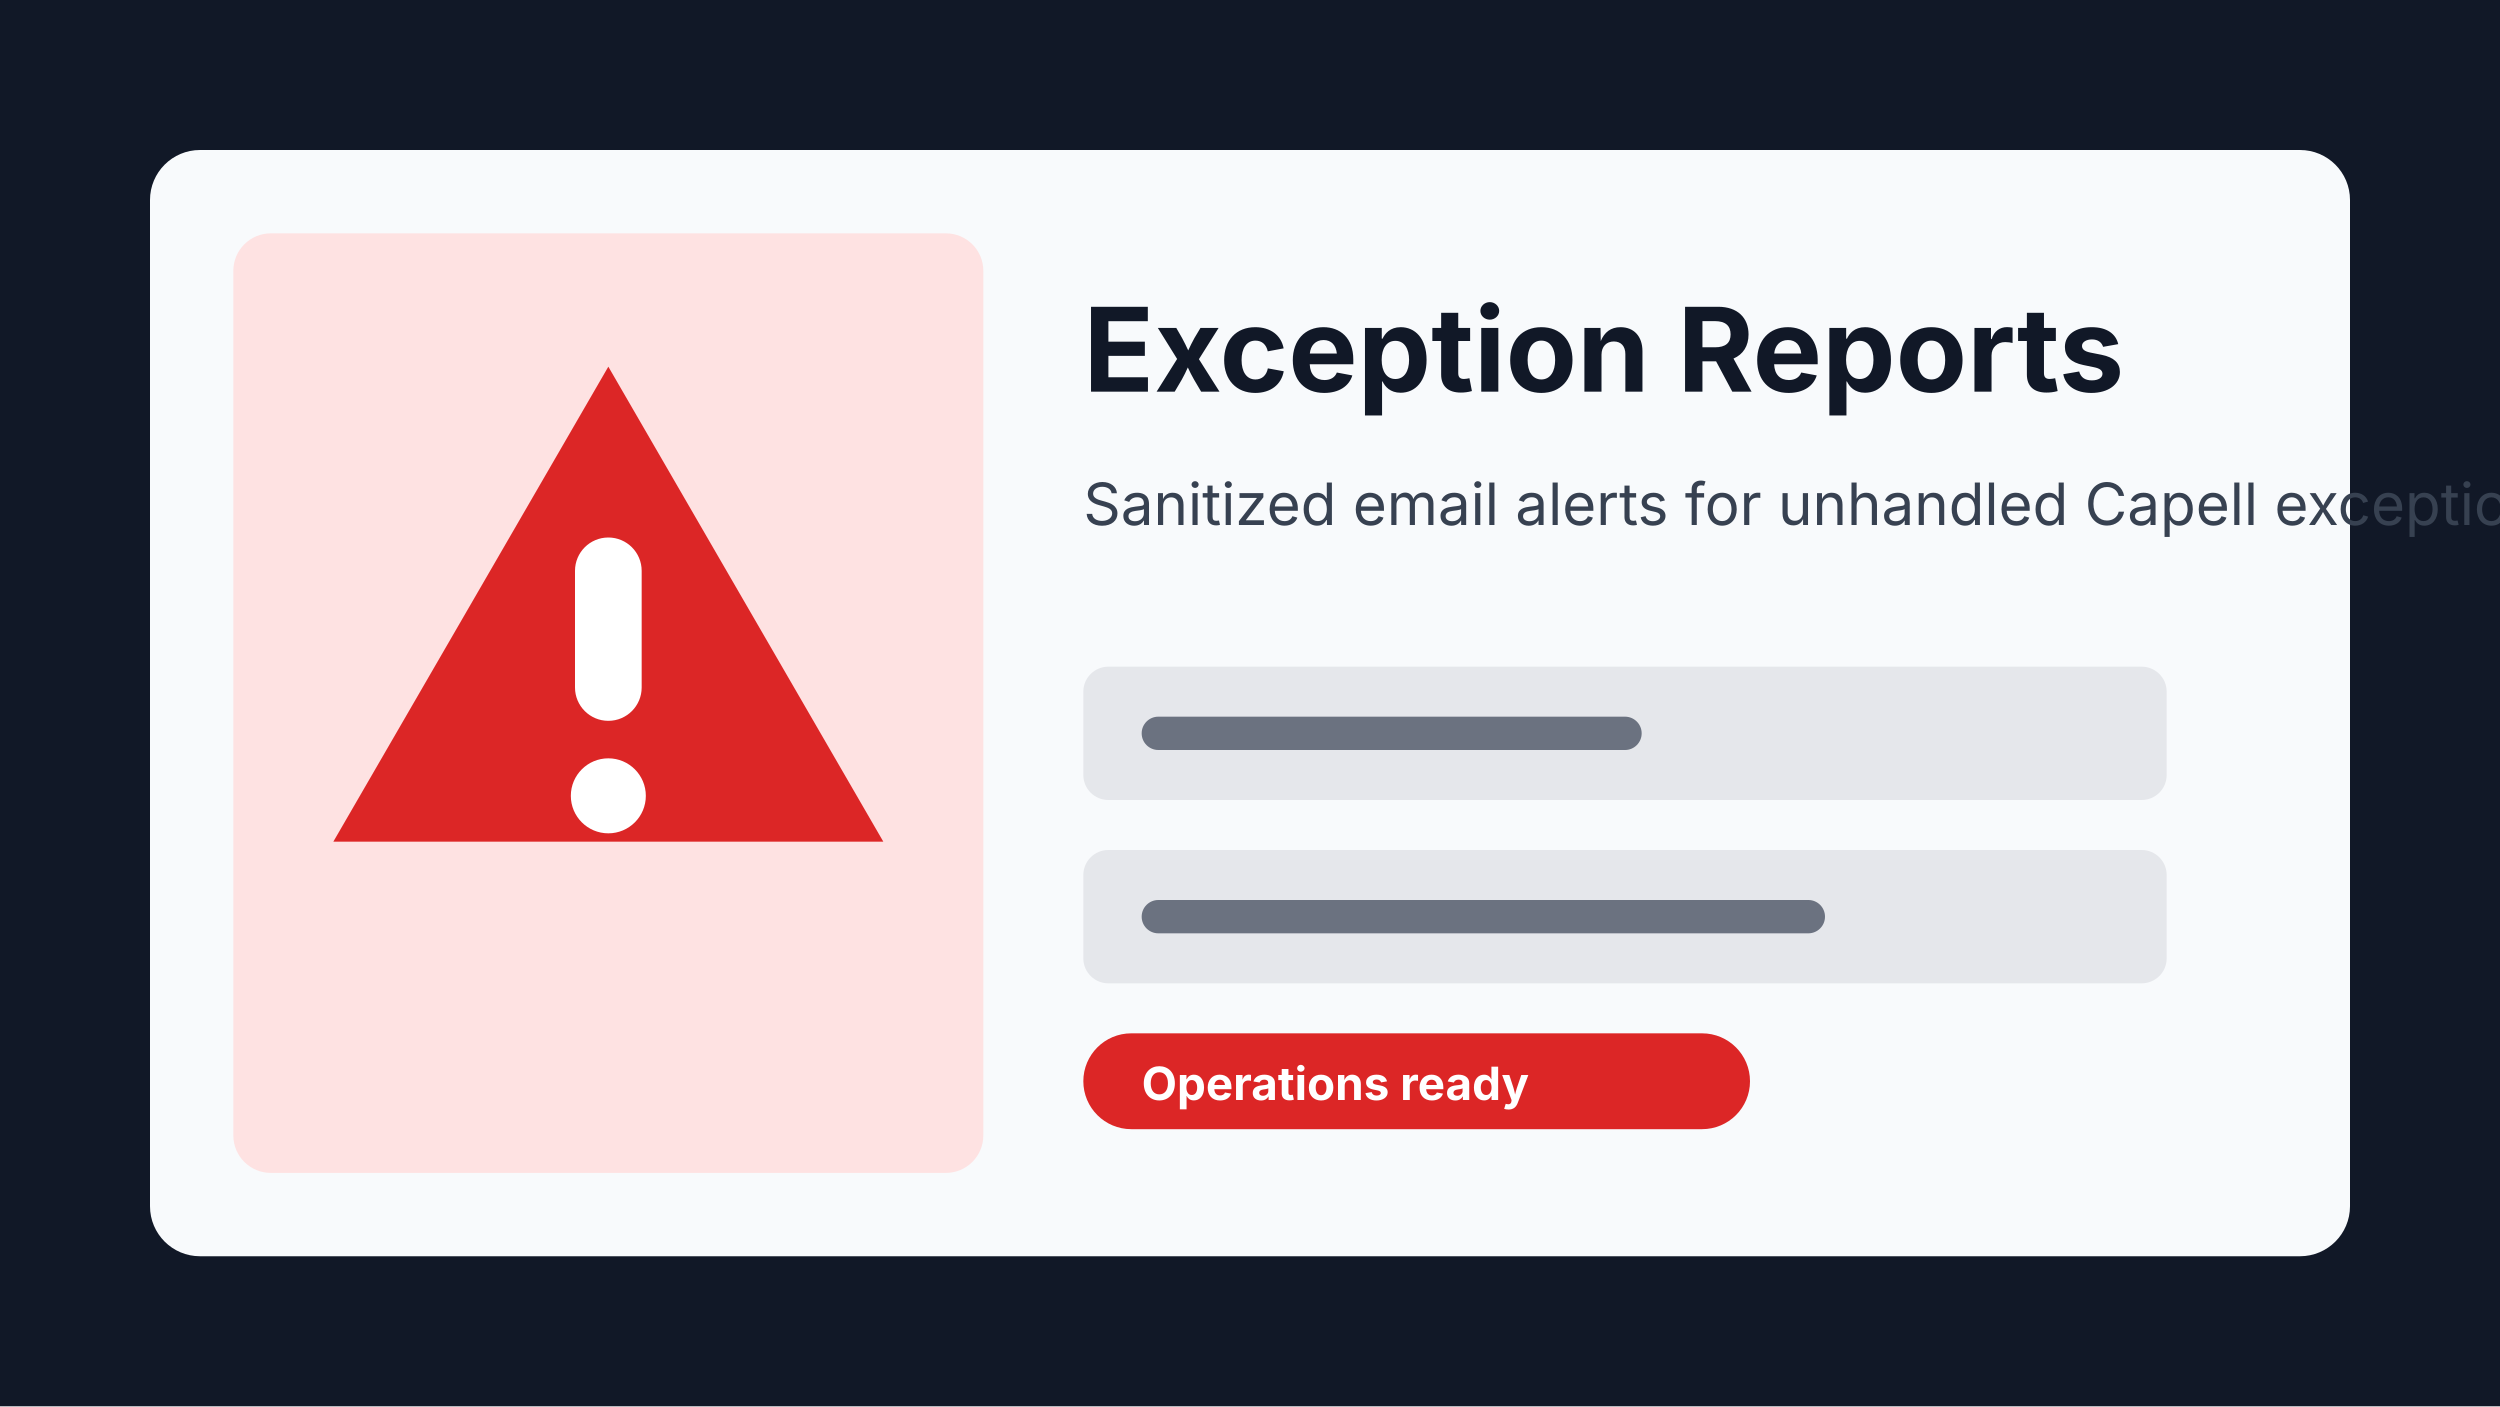
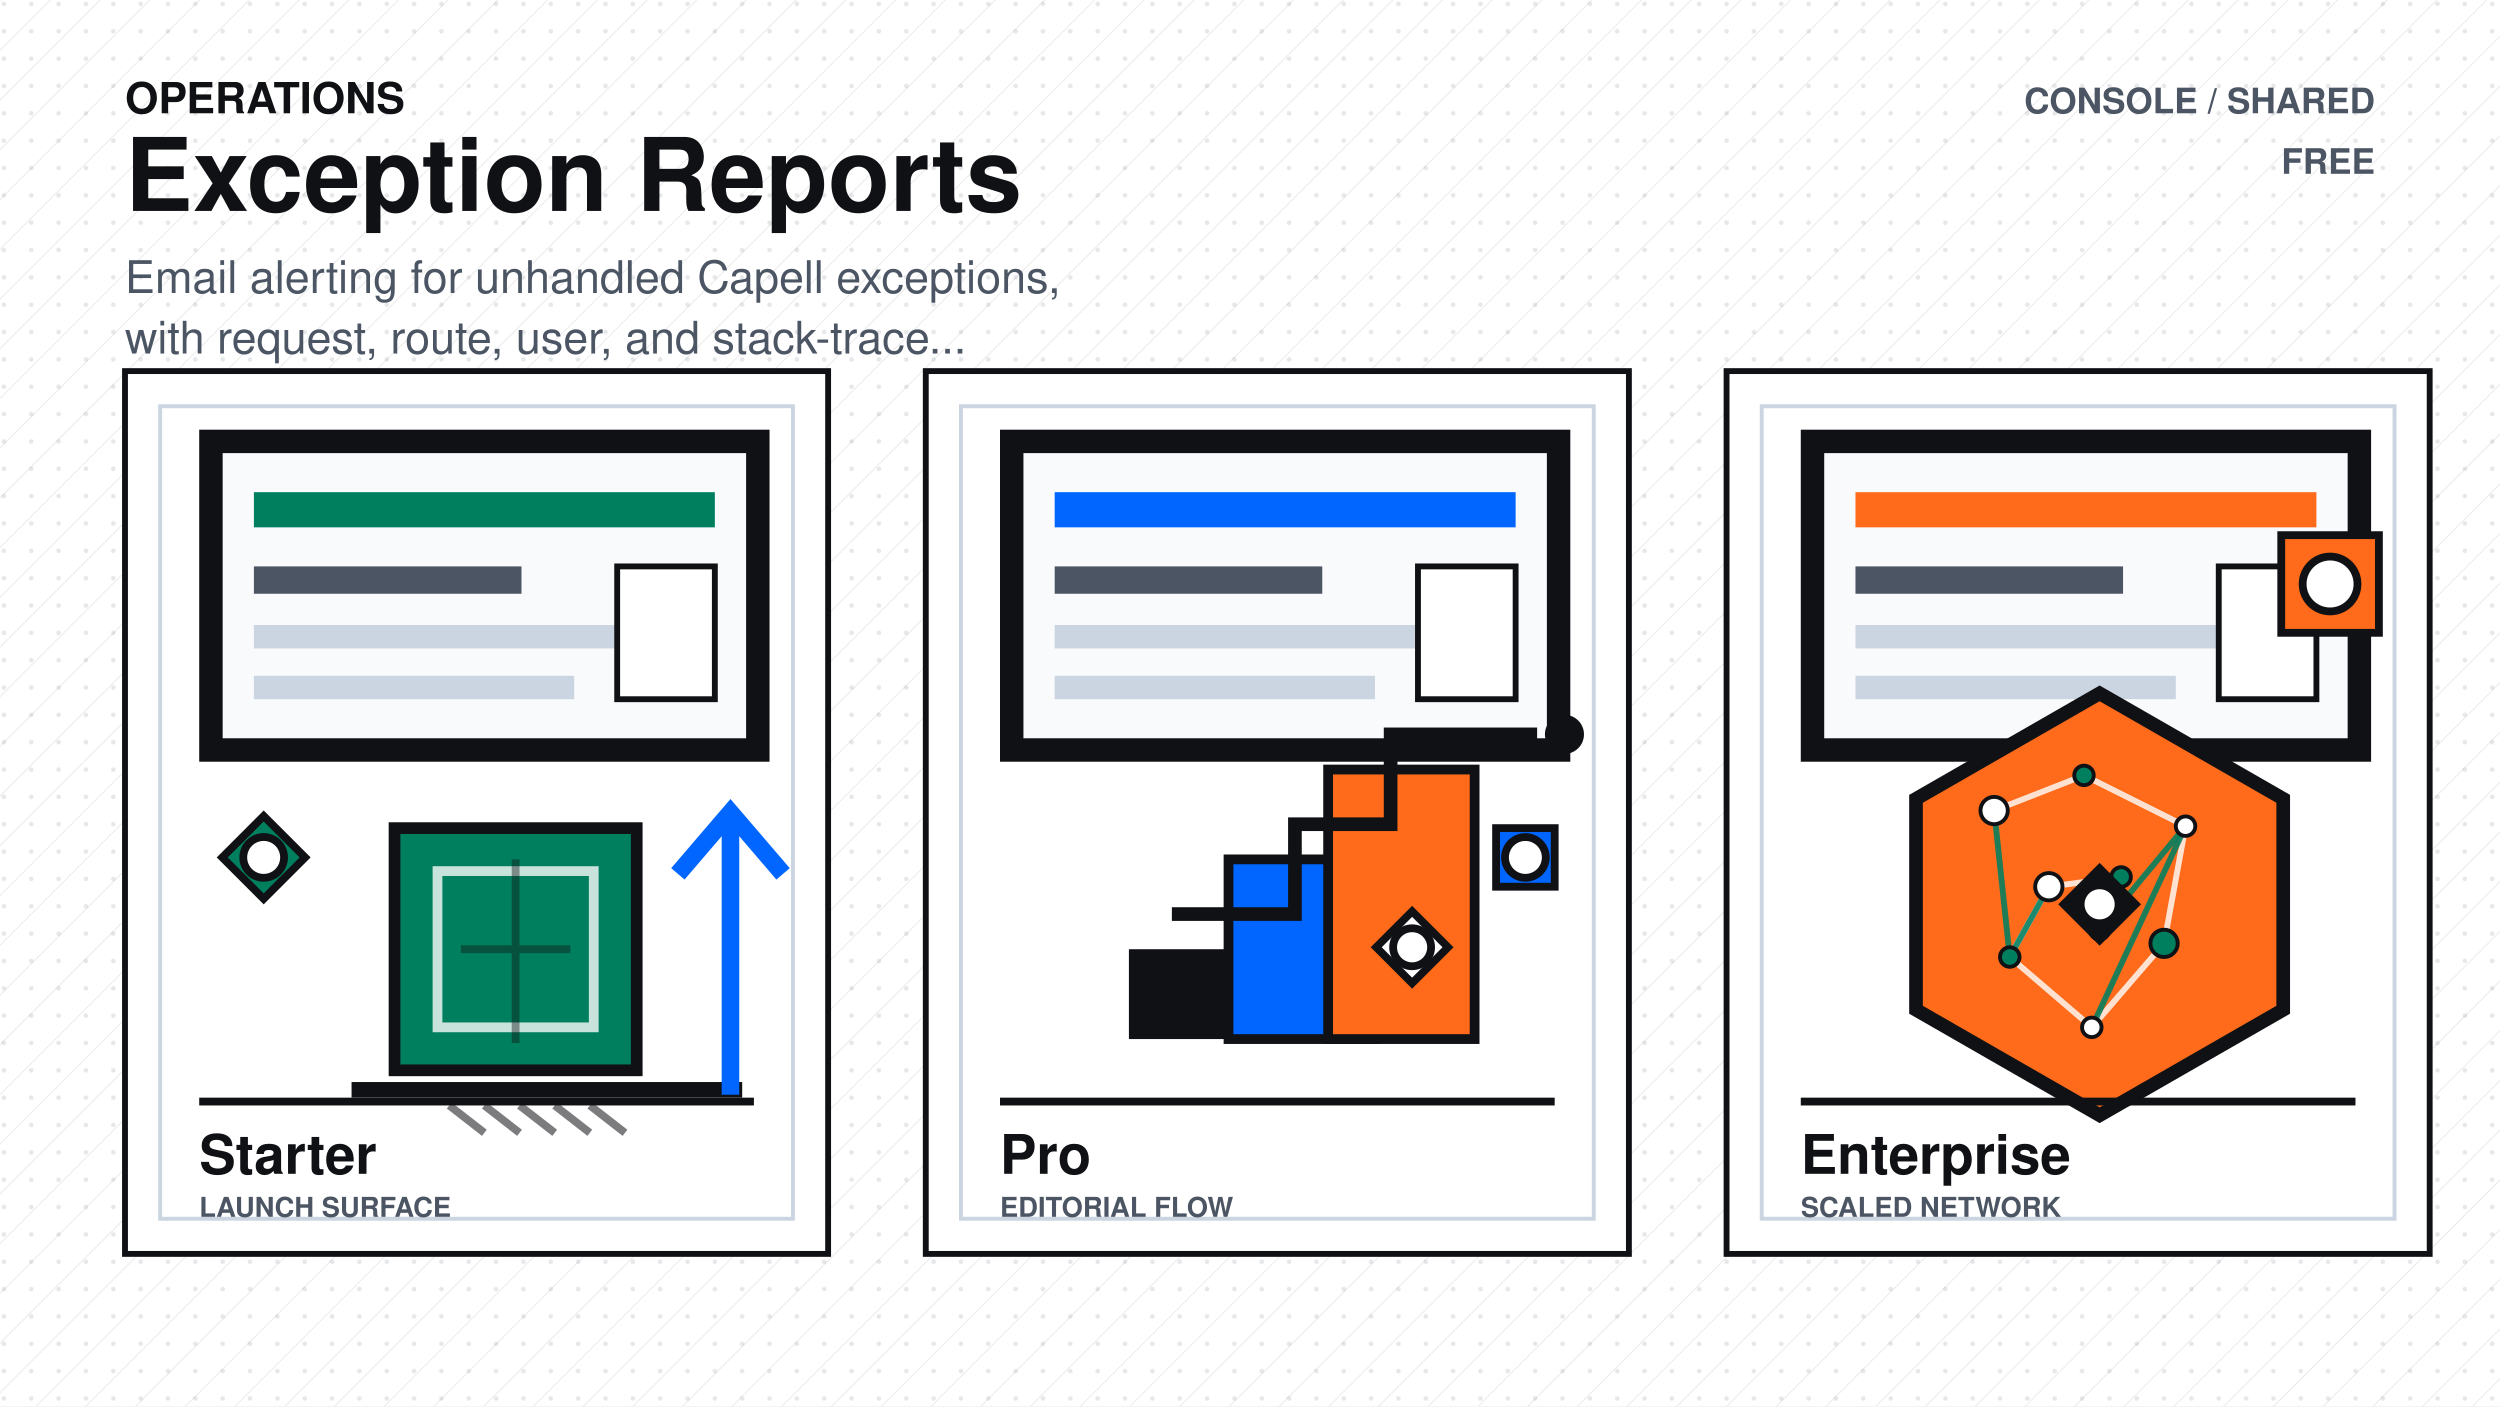
- <svg xmlns="http://www.w3.org/2000/svg" width="1200" height="675" viewBox="0 0 1200 675" role="img" aria-labelledby="title desc">
-   <rect width="1200" height="675" fill="#111827" />
-   <rect x="72" y="72" width="1056" height="531" rx="24" fill="#f8fafc" />
-   <rect x="112" y="112" width="360" height="451" rx="18" fill="#fee2e2" />
-   <path d="M292 176l132 228H160L292 176z" fill="#dc2626" />
-   <rect x="276" y="258" width="32" height="88" rx="16" fill="#fff" />
-   <circle cx="292" cy="382" r="18" fill="#fff" />
-   <text x="520" y="188" fill="#111827" font-family="Inter, Arial, sans-serif" font-size="56" font-weight="700">Exception Reports</text>
-   <text x="520" y="252" fill="#374151" font-family="Inter, Arial, sans-serif" font-size="28">Sanitized email alerts for unhandled Capell exceptions.</text>
-   <rect x="520" y="320" width="520" height="64" rx="12" fill="#e5e7eb" />
-   <rect x="548" y="344" width="240" height="16" rx="8" fill="#6b7280" />
-   <rect x="520" y="408" width="520" height="64" rx="12" fill="#e5e7eb" />
-   <rect x="548" y="432" width="328" height="16" rx="8" fill="#6b7280" />
-   <rect x="520" y="496" width="320" height="46" rx="23" fill="#dc2626" />
-   <text x="548" y="528" fill="#fff" font-family="Inter, Arial, sans-serif" font-size="22" font-weight="700">Operations ready</text>
+ <svg xmlns="http://www.w3.org/2000/svg" width="1280" height="720" viewBox="0 0 1280 720" role="img" aria-labelledby="title desc">
+   <defs>
+     <pattern id="texture-exception-reports" width="14" height="14" patternUnits="userSpaceOnUse">
+       <circle cx="2" cy="2" r="1.2" fill="#4b5563" opacity="0.14" />
+     </pattern>
+     <pattern id="lines-exception-reports" width="18" height="18" patternUnits="userSpaceOnUse" patternTransform="rotate(45)">
+       <line x1="0" y1="0" x2="0" y2="18" stroke="#101114" stroke-width="1" opacity="0.08" />
+     </pattern>
+   </defs>
+   <rect width="1280" height="720" fill="#ffffff" />
+   <rect x="0" y="0" width="1280" height="720" fill="url(#texture-exception-reports)" />
+   <rect x="0" y="0" width="1280" height="720" fill="url(#lines-exception-reports)" />
+   <g transform="translate(64 58)">
+     <text x="0" y="0" fill="#101114" font-family="Helvetica, Arial, sans-serif" font-size="22" font-weight="700">OPERATIONS</text>
+     <text x="0" y="50" fill="#101114" font-family="Helvetica, Arial, sans-serif" font-size="52" font-weight="760">Exception Reports</text>
+     <text x="0" y="92" fill="#4b5563" font-family="Helvetica, Arial, sans-serif" font-size="23">Email alerting for unhandled Capell exceptions,</text>
+     <text x="0" y="123" fill="#4b5563" font-family="Helvetica, Arial, sans-serif" font-size="23">with request, route, user, and stack-trace...</text>
+     <text x="1152" y="0" fill="#4b5563" font-family="Helvetica, Arial, sans-serif" font-size="18" font-weight="700" text-anchor="end">CONSOLE / SHARED</text>
+     <text x="1152" y="31" fill="#4b5563" font-family="Helvetica, Arial, sans-serif" font-size="18" font-weight="700" text-anchor="end">FREE</text>
+   </g>
+   <g transform="translate(64 190)">
+     <g transform="translate(0 0)">
+       <rect x="0" y="0" width="360" height="452" fill="#ffffff" stroke="#101114" stroke-width="3" />
+       <rect x="18" y="18" width="324" height="416" fill="none" stroke="#cbd5e1" stroke-width="2" />
+       <g transform="translate(38 30)">
+         <rect width="292" height="170" fill="#101114" />
+         <rect x="12" y="12" width="268" height="146" fill="#f8fafc" />
+         <rect x="28" y="32" width="236" height="18" fill="#007f5f" />
+         <rect x="28" y="70" width="137" height="14" fill="#4b5563" />
+         <rect x="28" y="100" width="196" height="12" fill="#cbd5e1" />
+         <rect x="28" y="126" width="164" height="12" fill="#cbd5e1" />
+         <rect x="214" y="70" width="50" height="68" fill="#ffffff" stroke="#101114" stroke-width="3" />
+       </g>
+       <g transform="translate(138 216)">
+         <line x1="-22" y1="152" x2="178" y2="152" stroke="#101114" stroke-width="8" />
+         <rect x="0" y="18" width="124" height="124" fill="#007f5f" stroke="#101114" stroke-width="6" />
+         <path d="M22 40 L102 40 L102 120 L22 120 Z" fill="none" stroke="#ffffff" stroke-width="5" opacity="0.78" />
+         <path d="M62 34 L62 128 M34 80 L90 80" stroke="#101114" stroke-width="4" opacity="0.42" />
+         <path d="M172 150 V15" fill="none" stroke="#0066ff" stroke-width="9" stroke-linecap="square" />
+         <path d="M148 38 L172 10 L196 38" fill="none" stroke="#0066ff" stroke-width="9" stroke-linecap="square" stroke-linejoin="miter" />
+         <line x1="28" y1="160" x2="46" y2="174" stroke="#101114" stroke-width="4" opacity="0.55" />
+         <line x1="46" y1="160" x2="64" y2="174" stroke="#101114" stroke-width="4" opacity="0.55" />
+         <line x1="64" y1="160" x2="82" y2="174" stroke="#101114" stroke-width="4" opacity="0.55" />
+         <line x1="82" y1="160" x2="100" y2="174" stroke="#101114" stroke-width="4" opacity="0.55" />
+         <line x1="100" y1="160" x2="118" y2="174" stroke="#101114" stroke-width="4" opacity="0.55" />
+       </g>
+       <g transform="translate(42 220) rotate(45 29 29)">
+         <rect x="14" y="14" width="30" height="30" fill="#007f5f" stroke="#101114" stroke-width="4" />
+         <circle cx="29" cy="29" r="10.44" fill="#ffffff" stroke="#101114" stroke-width="4" />
+       </g>
+       <line x1="38" y1="374" x2="322" y2="374" stroke="#101114" stroke-width="4" />
+       <text x="38" y="411" fill="#101114" font-family="Helvetica, Arial, sans-serif" font-size="28" font-weight="760">Starter</text>
+       <text x="38" y="433" fill="#4b5563" font-family="Helvetica, Arial, sans-serif" font-size="14" font-weight="700">LAUNCH SURFACE</text>
+     </g>
+     <g transform="translate(410 0)">
+       <rect x="0" y="0" width="360" height="452" fill="#ffffff" stroke="#101114" stroke-width="3" />
+       <rect x="18" y="18" width="324" height="416" fill="none" stroke="#cbd5e1" stroke-width="2" />
+       <g transform="translate(38 30)">
+         <rect width="292" height="170" fill="#101114" />
+         <rect x="12" y="12" width="268" height="146" fill="#f8fafc" />
+         <rect x="28" y="32" width="236" height="18" fill="#0066ff" />
+         <rect x="28" y="70" width="137" height="14" fill="#4b5563" />
+         <rect x="28" y="100" width="196" height="12" fill="#cbd5e1" />
+         <rect x="28" y="126" width="164" height="12" fill="#cbd5e1" />
+         <rect x="214" y="70" width="50" height="68" fill="#ffffff" stroke="#101114" stroke-width="3" />
+       </g>
+       <g transform="translate(104 204)">
+         <rect x="0" y="92" width="75" height="46" fill="#101114" />
+         <rect x="51" y="46" width="75" height="92" fill="#0066ff" stroke="#101114" stroke-width="5" />
+         <rect x="102" y="0" width="75" height="138" fill="#ff6b1a" stroke="#101114" stroke-width="5" />
+         <path d="M22 74 H85 V28 H134 V-18 H209" fill="none" stroke="#101114" stroke-width="7" />
+         <g transform="translate(118 64) rotate(45 27 27)">
+           <rect x="14" y="14" width="26" height="26" fill="#ffffff" stroke="#101114" stroke-width="4" />
+           <circle cx="27" cy="27" r="9.72" fill="#ffffff" stroke="#101114" stroke-width="4" />
+         </g>
+         <circle cx="223" cy="-18" r="10" fill="#101114" />
+       </g>
+       <g transform="translate(278 220) rotate(0 29 29)">
+         <rect x="14" y="14" width="30" height="30" fill="#0066ff" stroke="#101114" stroke-width="4" />
+         <circle cx="29" cy="29" r="10.44" fill="#ffffff" stroke="#101114" stroke-width="4" />
+       </g>
+       <line x1="38" y1="374" x2="322" y2="374" stroke="#101114" stroke-width="4" />
+       <text x="38" y="411" fill="#101114" font-family="Helvetica, Arial, sans-serif" font-size="28" font-weight="760">Pro</text>
+       <text x="38" y="433" fill="#4b5563" font-family="Helvetica, Arial, sans-serif" font-size="14" font-weight="700">EDITORIAL FLOW</text>
+     </g>
+     <g transform="translate(820 0)">
+       <rect x="0" y="0" width="360" height="452" fill="#ffffff" stroke="#101114" stroke-width="3" />
+       <rect x="18" y="18" width="324" height="416" fill="none" stroke="#cbd5e1" stroke-width="2" />
+       <g transform="translate(38 30)">
+         <rect width="292" height="170" fill="#101114" />
+         <rect x="12" y="12" width="268" height="146" fill="#f8fafc" />
+         <rect x="28" y="32" width="236" height="18" fill="#ff6b1a" />
+         <rect x="28" y="70" width="137" height="14" fill="#4b5563" />
+         <rect x="28" y="100" width="196" height="12" fill="#cbd5e1" />
+         <rect x="28" y="126" width="164" height="12" fill="#cbd5e1" />
+         <rect x="214" y="70" width="50" height="68" fill="#ffffff" stroke="#101114" stroke-width="3" />
+       </g>
+       <g transform="translate(83 165)">
+         <polygon points="202,54 202,162 108,216 14,162 14,54 108,0" fill="#ff6b1a" stroke="#101114" stroke-width="7" />
+         <line x1="54" y1="60" x2="100" y2="42" stroke="#ffffff" stroke-width="3" opacity="0.8" />
+         <line x1="100" y1="42" x2="152" y2="68" stroke="#ffffff" stroke-width="3" opacity="0.8" />
+         <line x1="152" y1="68" x2="141" y2="128" stroke="#ffffff" stroke-width="3" opacity="0.8" />
+         <line x1="141" y1="128" x2="104" y2="171" stroke="#ffffff" stroke-width="3" opacity="0.8" />
+         <line x1="104" y1="171" x2="62" y2="135" stroke="#ffffff" stroke-width="3" opacity="0.8" />
+         <line x1="62" y1="135" x2="82" y2="99" stroke="#ffffff" stroke-width="3" opacity="0.8" />
+         <line x1="82" y1="99" x2="119" y2="94" stroke="#ffffff" stroke-width="3" opacity="0.8" />
+         <line x1="119" y1="94" x2="108" y2="121" stroke="#ffffff" stroke-width="3" opacity="0.8" />
+         <line x1="54" y1="60" x2="62" y2="135" stroke="#007f5f" stroke-width="3" opacity="0.88" />
+         <line x1="152" y1="68" x2="108" y2="121" stroke="#007f5f" stroke-width="3" opacity="0.88" />
+         <line x1="104" y1="171" x2="152" y2="68" stroke="#007f5f" stroke-width="3" opacity="0.88" />
+         <line x1="82" y1="99" x2="62" y2="135" stroke="#007f5f" stroke-width="3" opacity="0.88" />
+         <line x1="108" y1="121" x2="108" y2="121" stroke="#007f5f" stroke-width="3" opacity="0.88" />
+         <circle cx="54" cy="60" r="7" fill="#ffffff" stroke="#101114" stroke-width="2" />
+         <circle cx="100" cy="42" r="5" fill="#007f5f" stroke="#101114" stroke-width="2" />
+         <circle cx="152" cy="68" r="5" fill="#ffffff" stroke="#101114" stroke-width="2" />
+         <circle cx="141" cy="128" r="7" fill="#007f5f" stroke="#101114" stroke-width="2" />
+         <circle cx="104" cy="171" r="5" fill="#ffffff" stroke="#101114" stroke-width="2" />
+         <circle cx="62" cy="135" r="5" fill="#007f5f" stroke="#101114" stroke-width="2" />
+         <circle cx="82" cy="99" r="7" fill="#ffffff" stroke="#101114" stroke-width="2" />
+         <circle cx="119" cy="94" r="5" fill="#007f5f" stroke="#101114" stroke-width="2" />
+         <circle cx="108" cy="121" r="5" fill="#ffffff" stroke="#101114" stroke-width="2" />
+         <g transform="translate(81 81) rotate(45 27 27)">
+           <rect x="14" y="14" width="26" height="26" fill="#101114" stroke="#101114" stroke-width="4" />
+           <circle cx="27" cy="27" r="9.72" fill="#ffffff" stroke="#101114" stroke-width="4" />
+         </g>
+       </g>
+       <g transform="translate(270 70) rotate(0 39 39)">
+         <rect x="14" y="14" width="50" height="50" fill="#ff6b1a" stroke="#101114" stroke-width="4" />
+         <circle cx="39" cy="39" r="14.04" fill="#ffffff" stroke="#101114" stroke-width="4" />
+       </g>
+       <line x1="38" y1="374" x2="322" y2="374" stroke="#101114" stroke-width="4" />
+       <text x="38" y="411" fill="#101114" font-family="Helvetica, Arial, sans-serif" font-size="28" font-weight="760">Enterprise</text>
+       <text x="38" y="433" fill="#4b5563" font-family="Helvetica, Arial, sans-serif" font-size="14" font-weight="700">SCALED NETWORK</text>
+     </g>
+   </g>
</svg>
